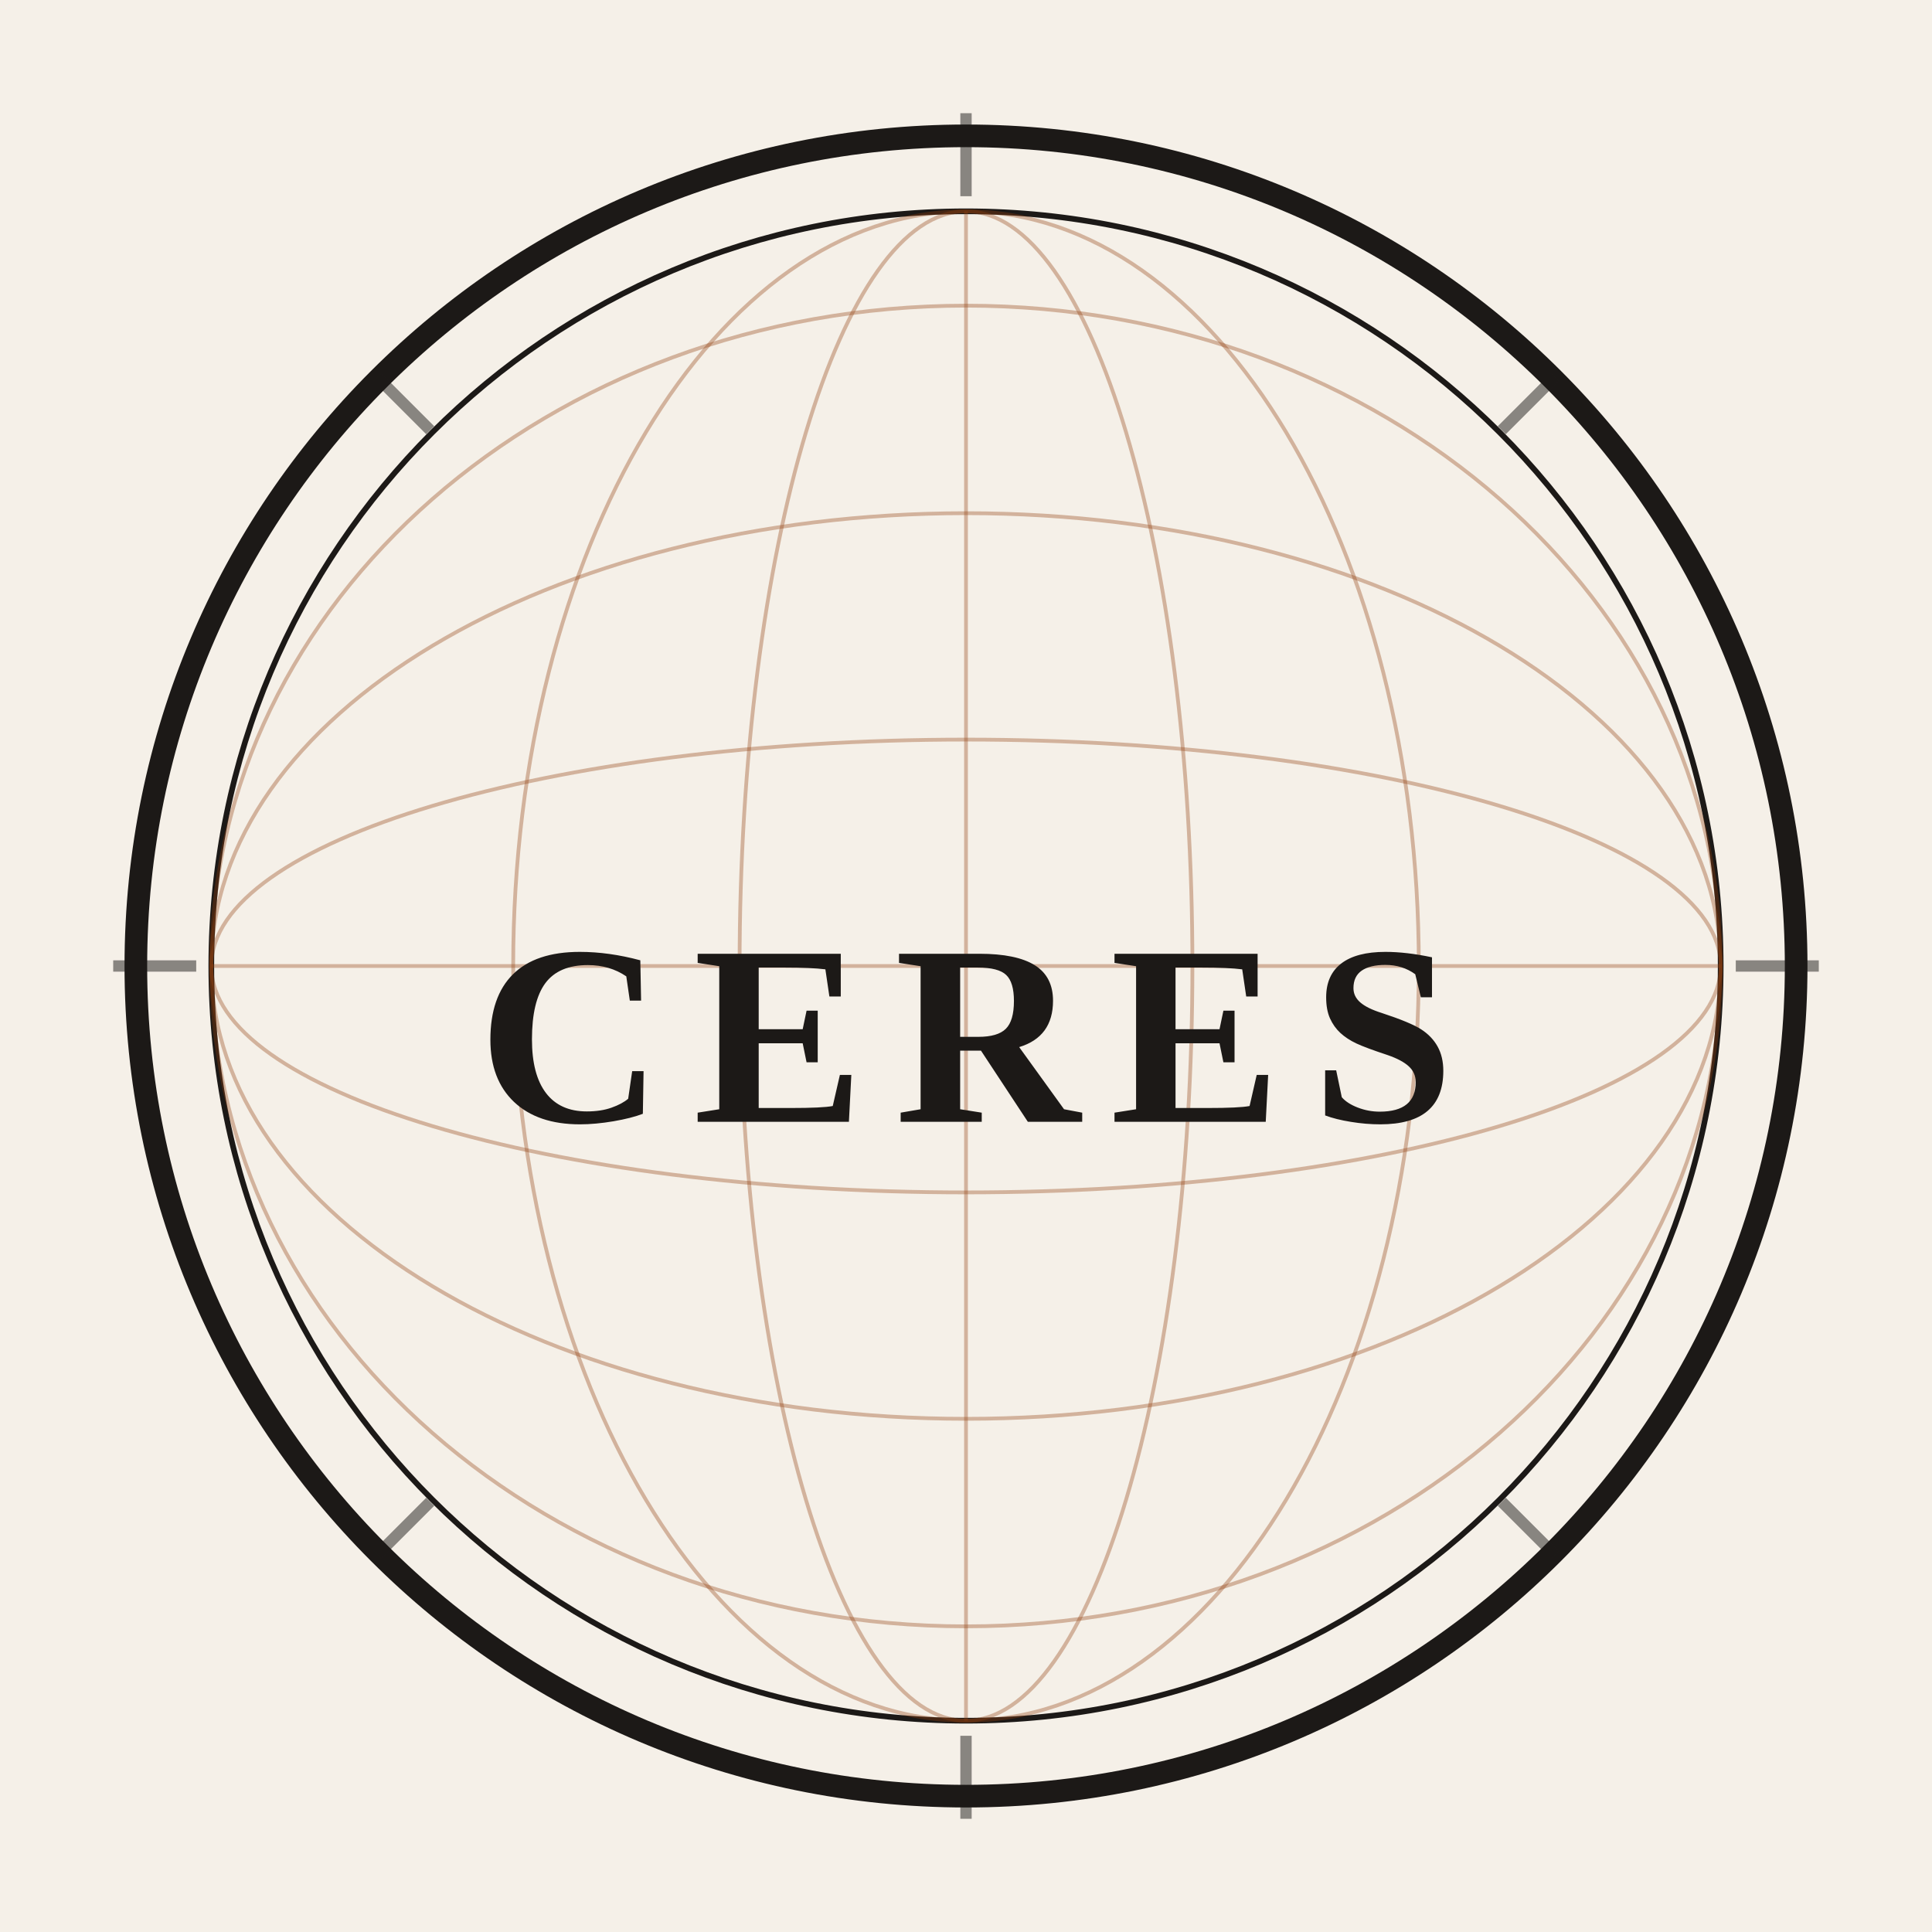
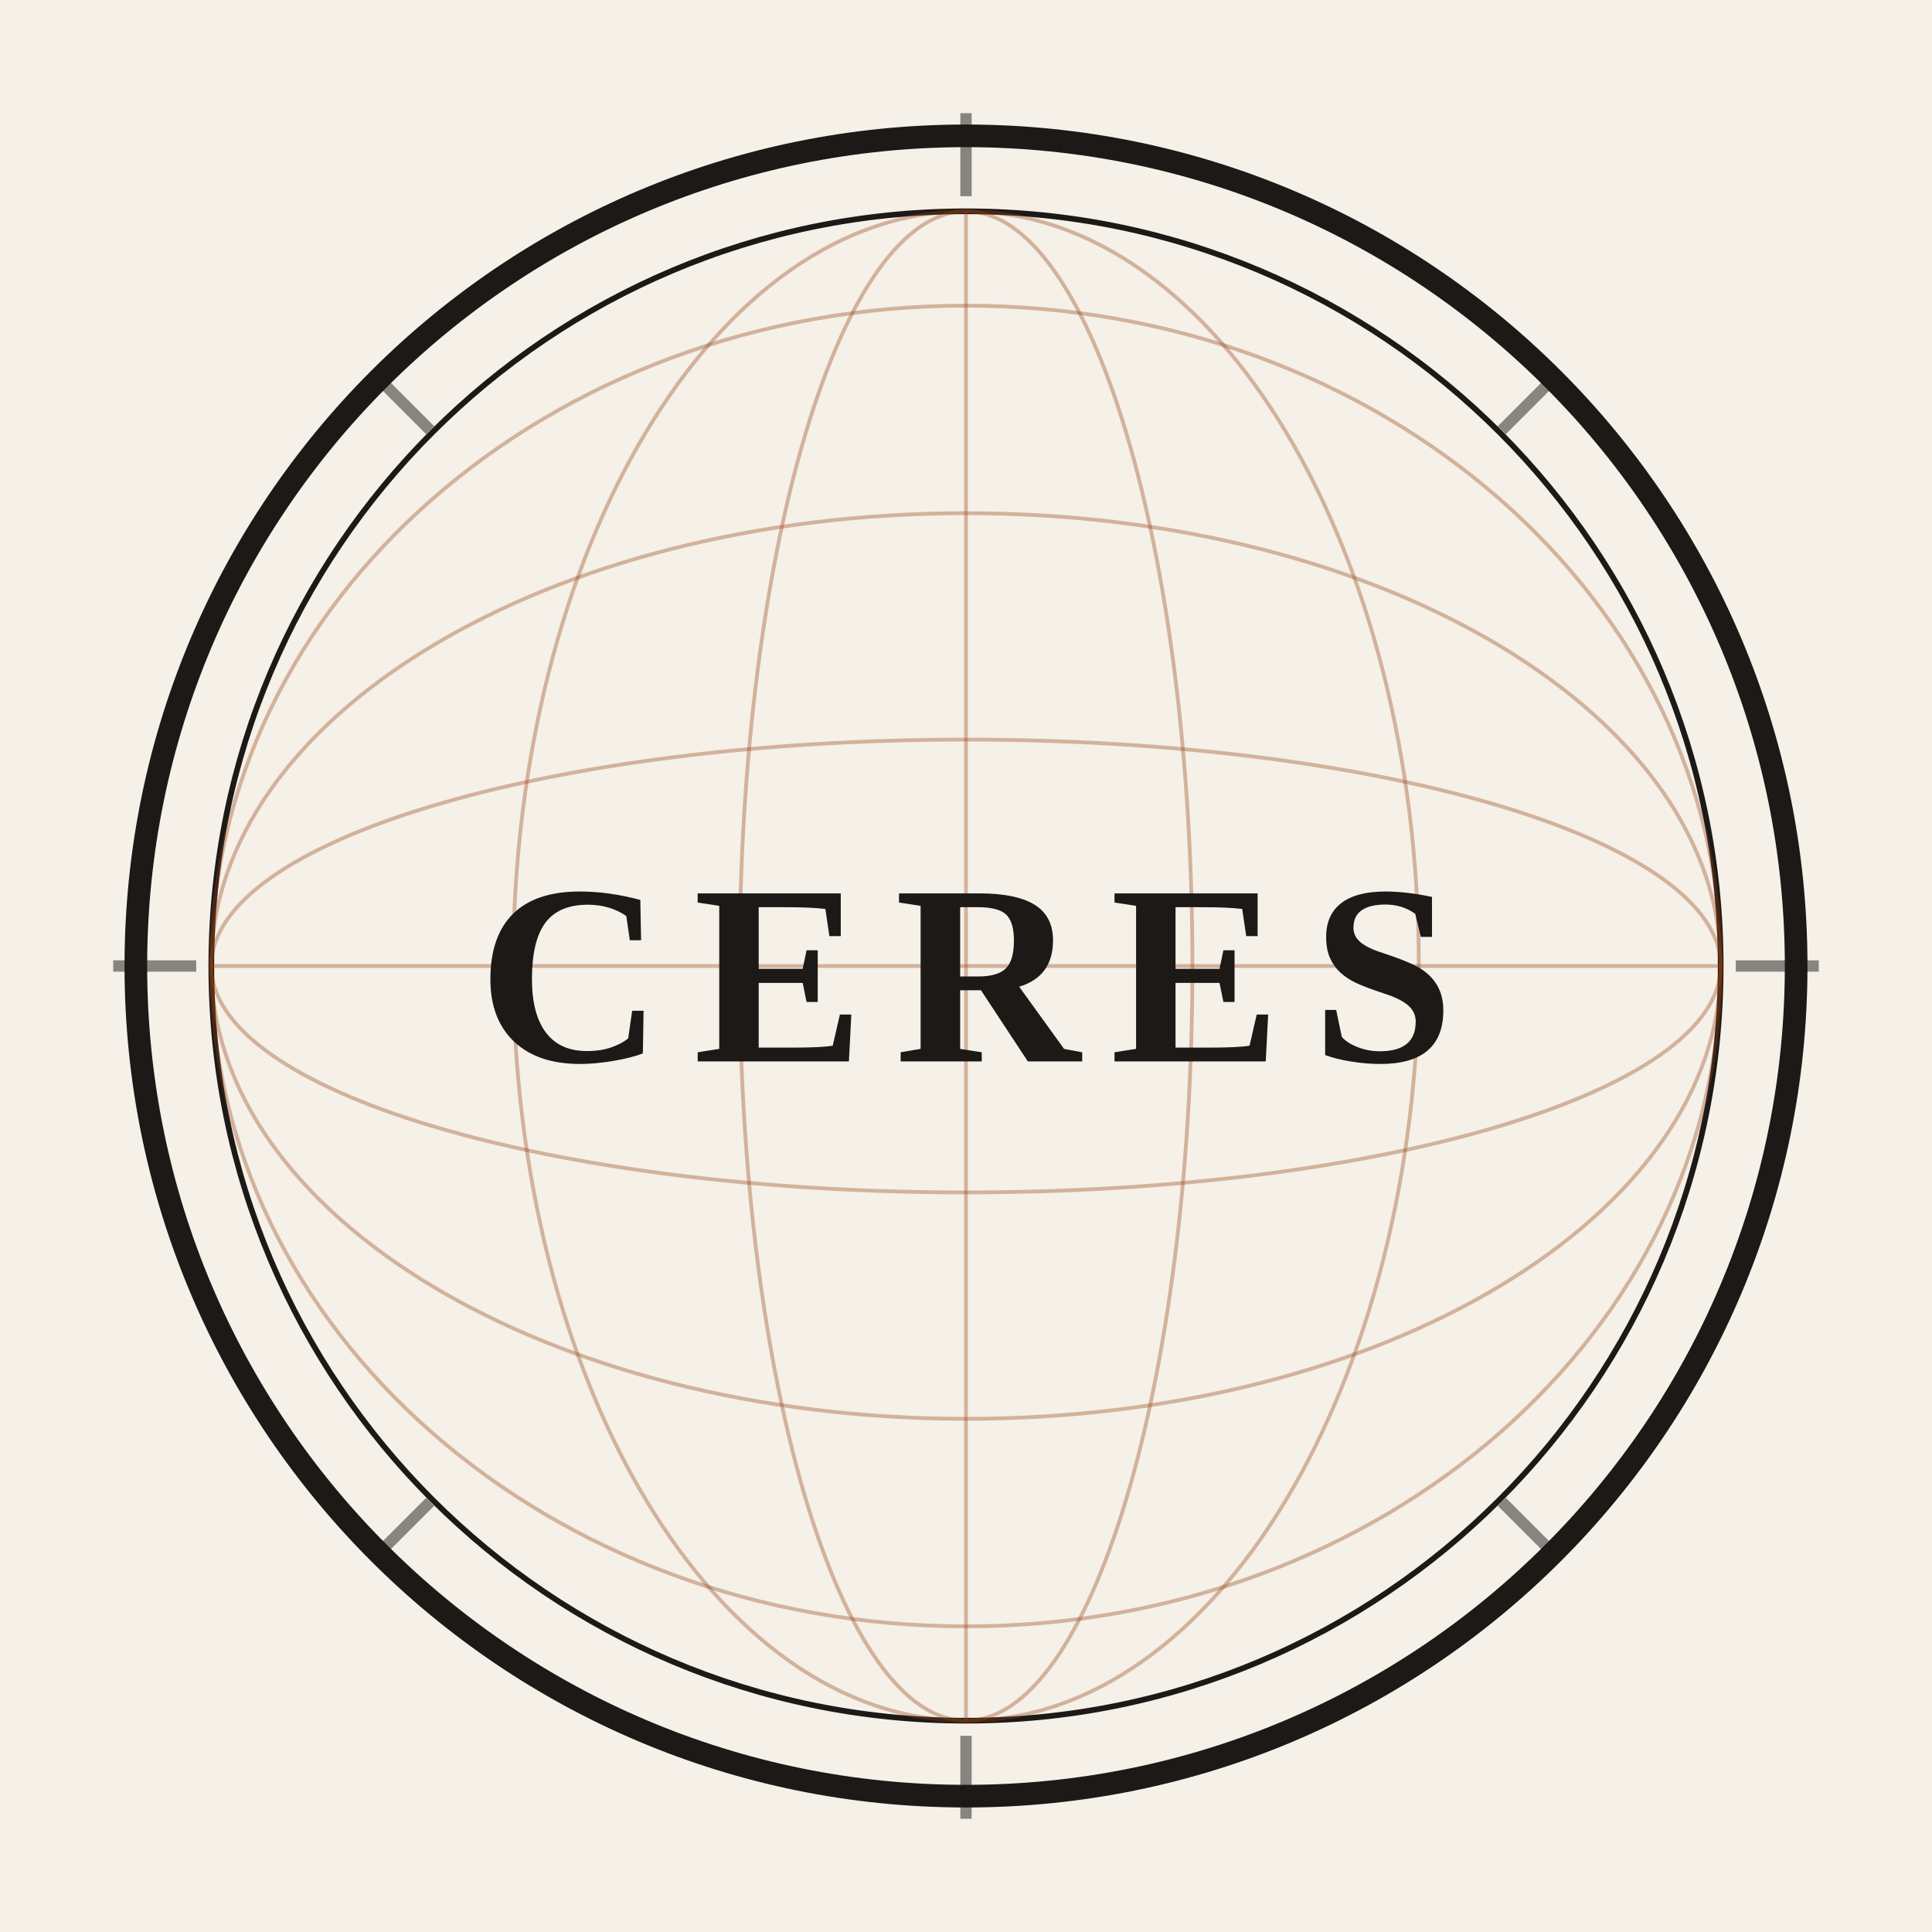
<svg xmlns="http://www.w3.org/2000/svg" viewBox="0 0 512 512" width="512" height="512">
  <rect width="512" height="512" fill="#F5F0E8" />
  <circle cx="256" cy="256" r="220" fill="none" stroke="#1C1917" stroke-width="6" />
  <circle cx="256" cy="256" r="200" fill="none" stroke="#1C1917" stroke-width="1.5" />
  <ellipse cx="256" cy="256" rx="200" ry="60" fill="none" stroke="#92400E" stroke-width="1" opacity="0.35" />
  <ellipse cx="256" cy="256" rx="200" ry="120" fill="none" stroke="#92400E" stroke-width="1" opacity="0.35" />
  <ellipse cx="256" cy="256" rx="200" ry="175" fill="none" stroke="#92400E" stroke-width="1" opacity="0.35" />
  <ellipse cx="256" cy="256" rx="60" ry="200" fill="none" stroke="#92400E" stroke-width="1" opacity="0.35" />
  <ellipse cx="256" cy="256" rx="120" ry="200" fill="none" stroke="#92400E" stroke-width="1" opacity="0.35" />
  <line x1="56" y1="256" x2="456" y2="256" stroke="#92400E" stroke-width="1" opacity="0.35" />
  <line x1="256" y1="56" x2="256" y2="456" stroke="#92400E" stroke-width="1" opacity="0.35" />
-   <text x="256" y="278" font-family="Georgia, 'Times New Roman', serif" font-size="68" font-weight="700" letter-spacing="8" text-anchor="middle" dominant-baseline="middle" fill="#1C1917">CERES</text>
+   <text x="256" y="262" font-family="Georgia, 'Times New Roman', serif" font-size="68" font-weight="700" letter-spacing="8" text-anchor="middle" dominant-baseline="middle" fill="#1C1917">CERES</text>
  <g stroke="#1C1917" stroke-width="3" opacity="0.5">
    <line x1="256" y1="30" x2="256" y2="52" />
    <line x1="256" y1="460" x2="256" y2="482" />
    <line x1="30" y1="256" x2="52" y2="256" />
    <line x1="460" y1="256" x2="482" y2="256" />
    <line x1="100" y1="100" x2="114" y2="114" />
    <line x1="412" y1="100" x2="398" y2="114" />
    <line x1="100" y1="412" x2="114" y2="398" />
    <line x1="412" y1="412" x2="398" y2="398" />
  </g>
</svg>
